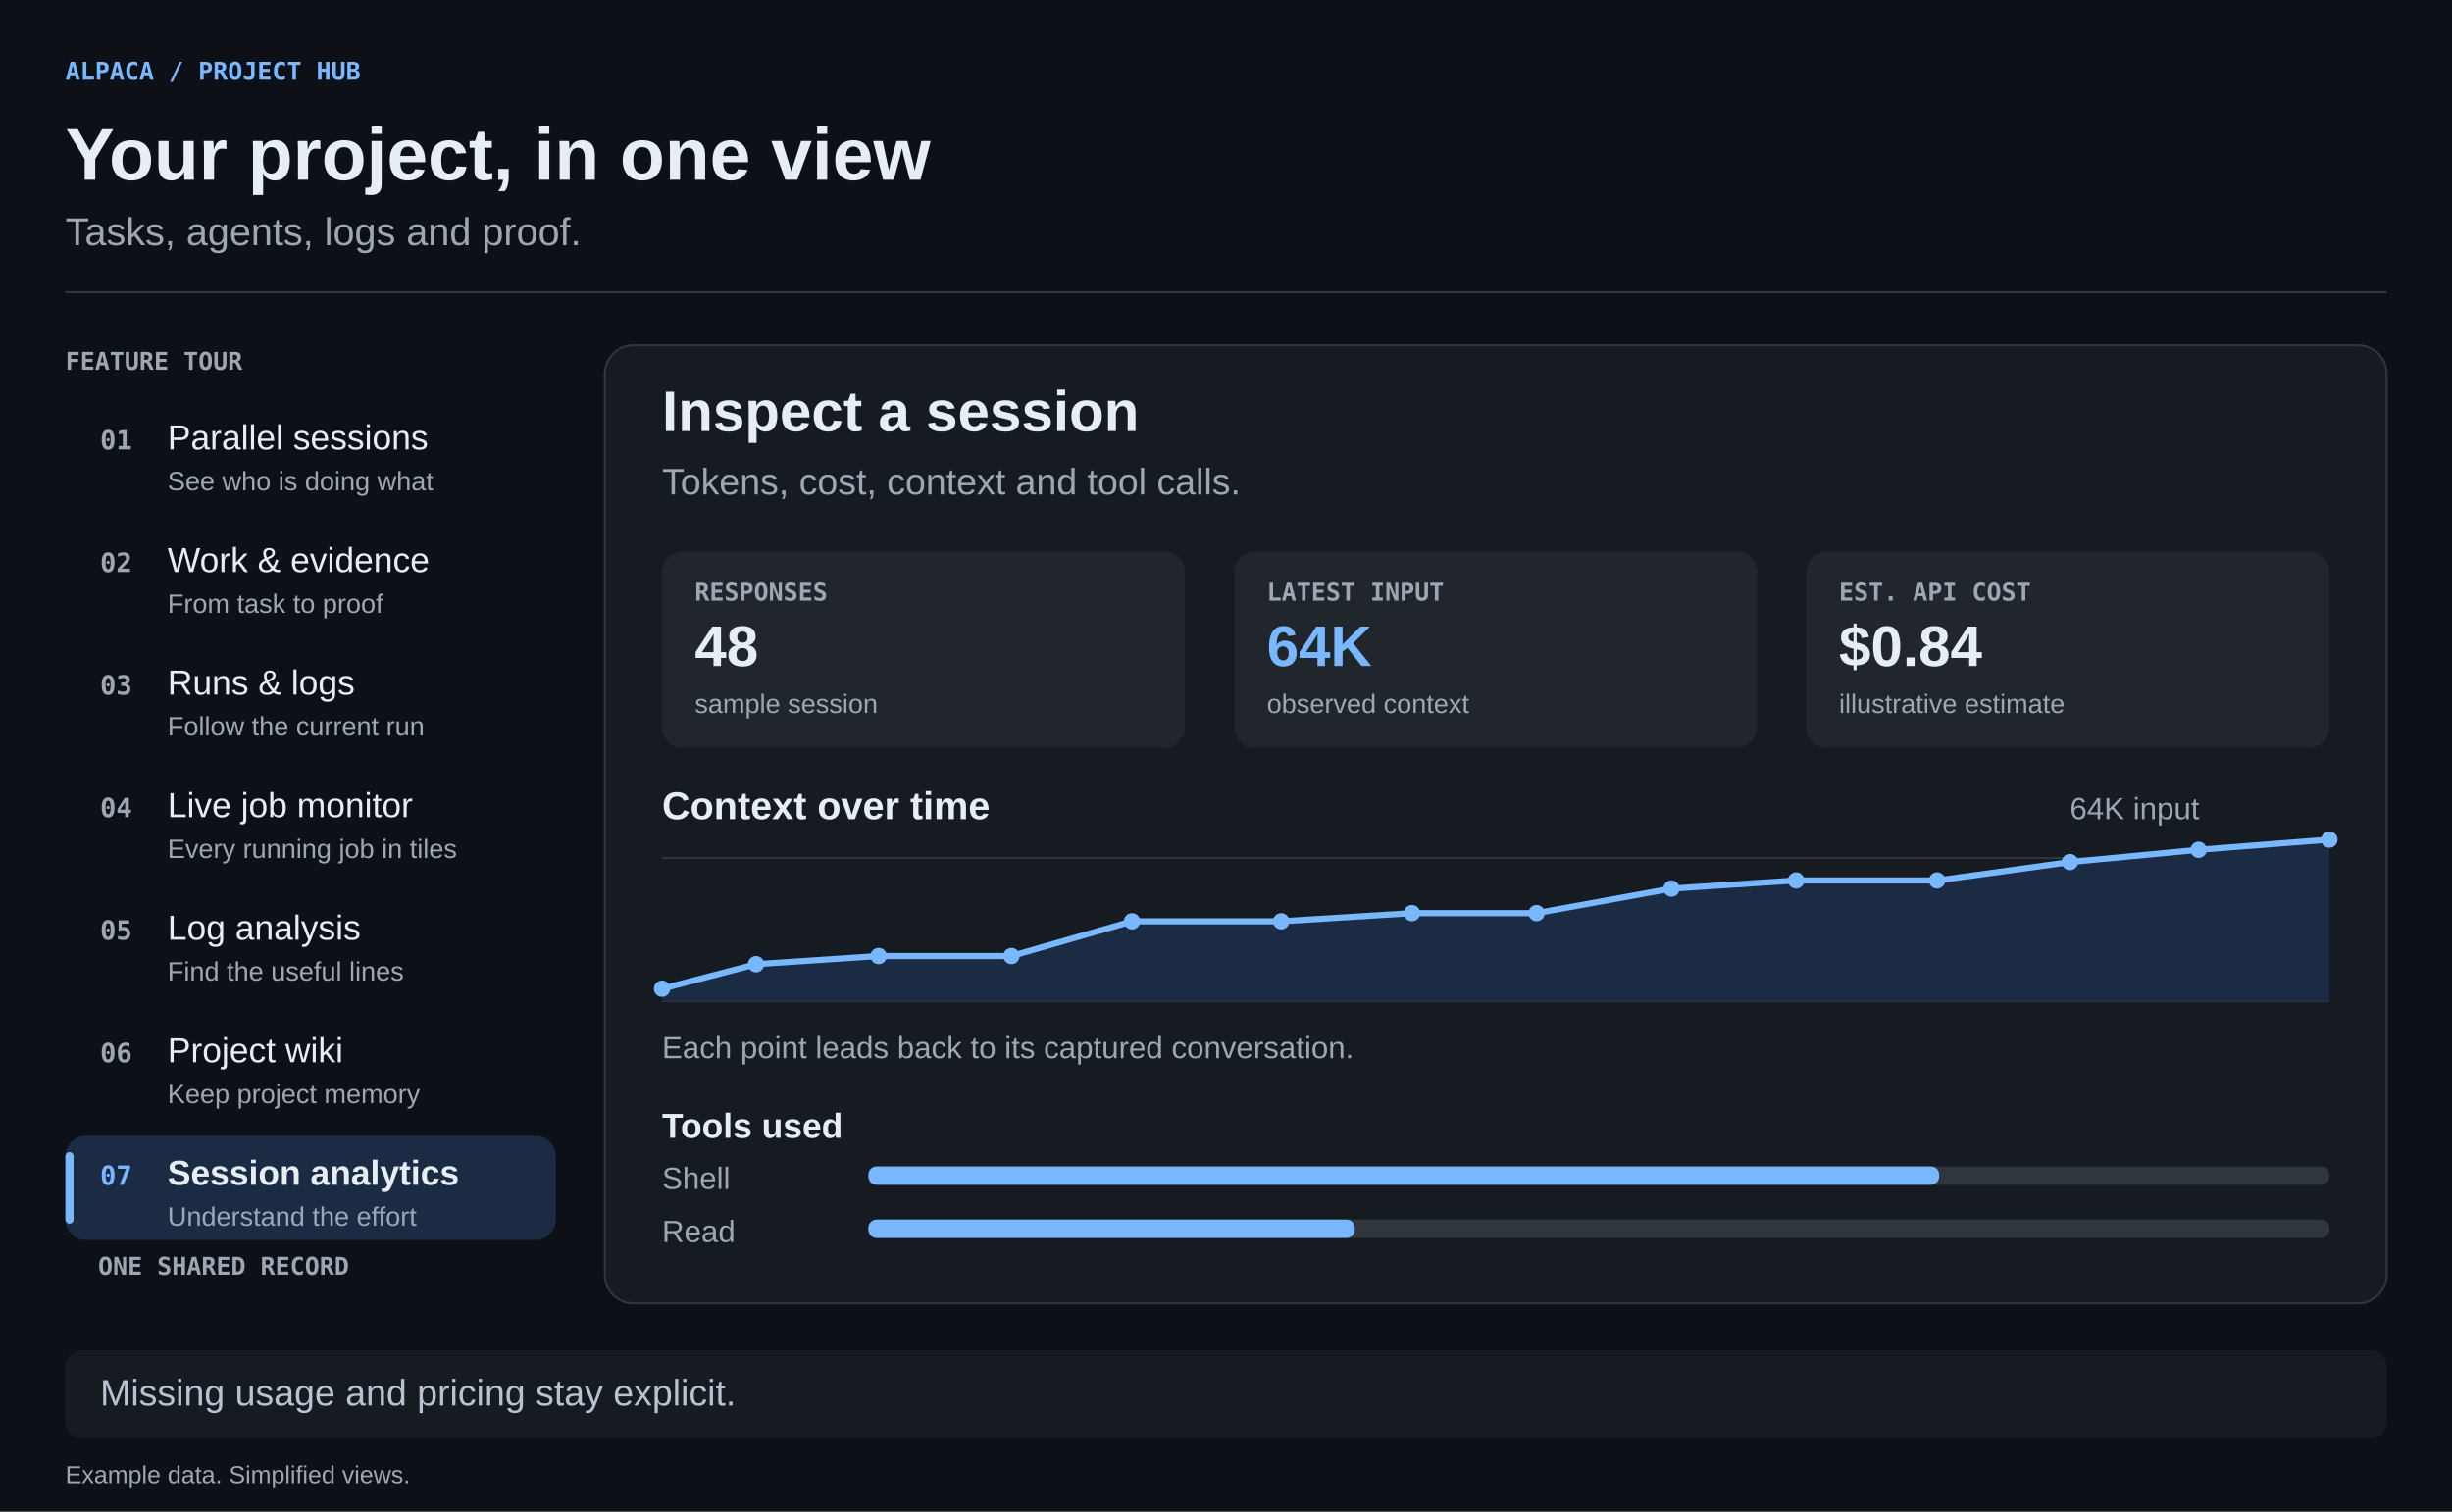
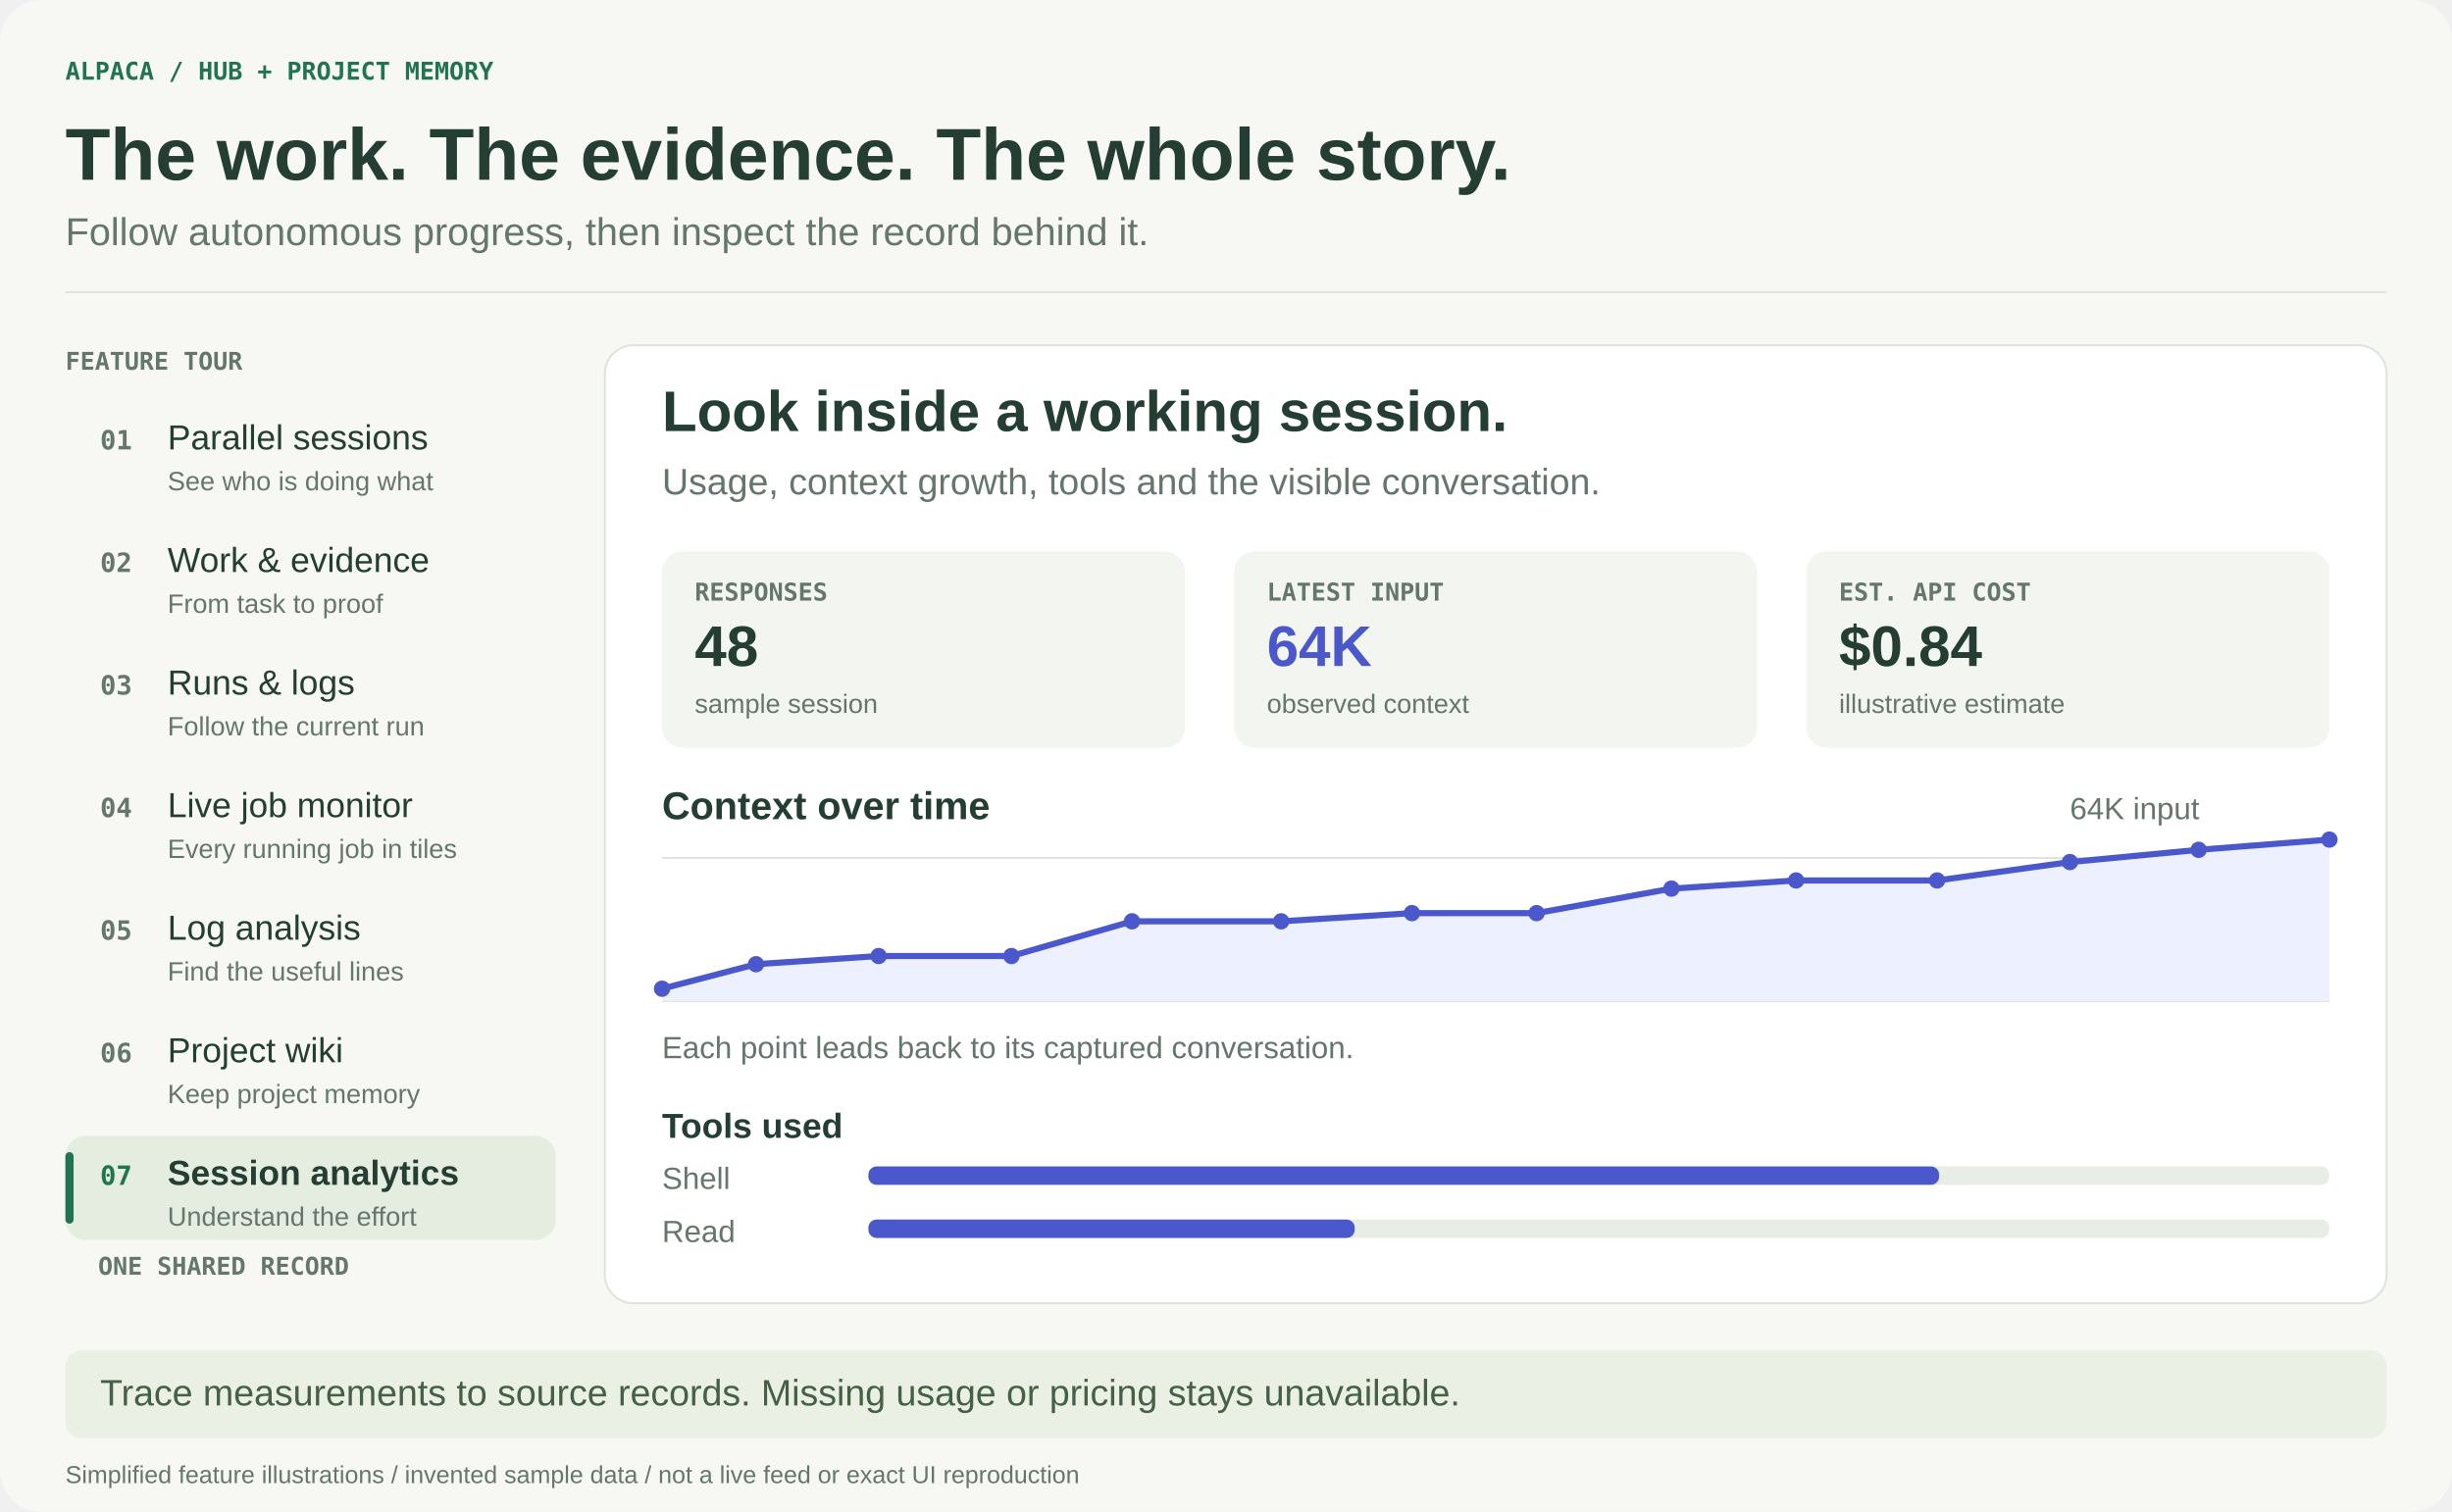
<svg xmlns="http://www.w3.org/2000/svg" width="1200" height="740" viewBox="0 0 1200 740" role="img" aria-labelledby="title desc">
-   <rect x="0" y="0" width="1200" height="740" rx="0" fill="#0d1117" />
-   <text x="32" y="39" font-family="DejaVu Sans Mono, monospace" font-size="12" font-weight="700" fill="#79b8ff">ALPACA / PROJECT HUB</text>
-   <text x="32" y="88" font-family="Arial, Helvetica, sans-serif" font-size="36" font-weight="700" fill="#e6edf3">Your project, in one view</text>
-   <text x="32" y="120" font-family="Arial, Helvetica, sans-serif" font-size="19" font-weight="400" fill="#9da7b3">Tasks, agents, logs and proof.</text>
-   <path d="M32 143L1168 143" stroke="#30363d" fill="none" />
-   <text x="32" y="181" font-family="DejaVu Sans Mono, monospace" font-size="12" font-weight="700" fill="#9da7b3">FEATURE TOUR</text>
-   <text x="49" y="220.0" font-family="DejaVu Sans Mono, monospace" font-size="13" font-weight="700" fill="#9da7b3">01</text>
-   <text x="82" y="220.0" font-family="Arial, Helvetica, sans-serif" font-size="17" font-weight="400" fill="#e6edf3">Parallel sessions</text>
-   <text x="82" y="240.0" font-family="Arial, Helvetica, sans-serif" font-size="13" font-weight="400" fill="#9da7b3">See who is doing what</text>
-   <text x="49" y="280.0" font-family="DejaVu Sans Mono, monospace" font-size="13" font-weight="700" fill="#9da7b3">02</text>
-   <text x="82" y="280.0" font-family="Arial, Helvetica, sans-serif" font-size="17" font-weight="400" fill="#e6edf3">Work &amp; evidence</text>
-   <text x="82" y="300.0" font-family="Arial, Helvetica, sans-serif" font-size="13" font-weight="400" fill="#9da7b3">From task to proof</text>
-   <text x="49" y="340.0" font-family="DejaVu Sans Mono, monospace" font-size="13" font-weight="700" fill="#9da7b3">03</text>
-   <text x="82" y="340.0" font-family="Arial, Helvetica, sans-serif" font-size="17" font-weight="400" fill="#e6edf3">Runs &amp; logs</text>
-   <text x="82" y="360.0" font-family="Arial, Helvetica, sans-serif" font-size="13" font-weight="400" fill="#9da7b3">Follow the current run</text>
-   <text x="49" y="400.0" font-family="DejaVu Sans Mono, monospace" font-size="13" font-weight="700" fill="#9da7b3">04</text>
-   <text x="82" y="400.0" font-family="Arial, Helvetica, sans-serif" font-size="17" font-weight="400" fill="#e6edf3">Live job monitor</text>
-   <text x="82" y="420.0" font-family="Arial, Helvetica, sans-serif" font-size="13" font-weight="400" fill="#9da7b3">Every running job in tiles</text>
-   <text x="49" y="460.0" font-family="DejaVu Sans Mono, monospace" font-size="13" font-weight="700" fill="#9da7b3">05</text>
-   <text x="82" y="460.0" font-family="Arial, Helvetica, sans-serif" font-size="17" font-weight="400" fill="#e6edf3">Log analysis</text>
-   <text x="82" y="480.0" font-family="Arial, Helvetica, sans-serif" font-size="13" font-weight="400" fill="#9da7b3">Find the useful lines</text>
-   <text x="49" y="520.0" font-family="DejaVu Sans Mono, monospace" font-size="13" font-weight="700" fill="#9da7b3">06</text>
-   <text x="82" y="520.0" font-family="Arial, Helvetica, sans-serif" font-size="17" font-weight="400" fill="#e6edf3">Project wiki</text>
-   <text x="82" y="540.0" font-family="Arial, Helvetica, sans-serif" font-size="13" font-weight="400" fill="#9da7b3">Keep project memory</text>
-   <rect x="32" y="556.0" width="240" height="51.0" rx="10" fill="#1b2b44" />
-   <rect x="32" y="564.0" width="4" height="35.0" rx="2" fill="#79b8ff" />
-   <text x="49" y="580.0" font-family="DejaVu Sans Mono, monospace" font-size="13" font-weight="700" fill="#79b8ff">07</text>
-   <text x="82" y="580.0" font-family="Arial, Helvetica, sans-serif" font-size="17" font-weight="700" fill="#e6edf3">Session analytics</text>
-   <text x="82" y="600.0" font-family="Arial, Helvetica, sans-serif" font-size="13" font-weight="400" fill="#9da7b3">Understand the effort</text>
-   <text x="48" y="624" font-family="DejaVu Sans Mono, monospace" font-size="12" font-weight="700" fill="#9da7b3">ONE SHARED RECORD</text>
-   <rect x="296" y="169" width="872" height="469" rx="14" fill="#161b22" stroke="#30363d" />
-   <text x="324" y="211" font-family="Arial, Helvetica, sans-serif" font-size="28" font-weight="700" fill="#e6edf3">Inspect a session</text>
-   <text x="324" y="242" font-family="Arial, Helvetica, sans-serif" font-size="18" font-weight="400" fill="#9da7b3">Tokens, cost, context and tool calls.</text>
-   <rect x="324" y="270" width="256" height="96" rx="10" fill="#21262d" />
-   <text x="340" y="294" font-family="DejaVu Sans Mono, monospace" font-size="12" font-weight="700" fill="#9da7b3">RESPONSES</text>
-   <text x="340" y="326" font-family="Arial, Helvetica, sans-serif" font-size="28" font-weight="600" fill="#e6edf3">48</text>
-   <text x="340" y="349" font-family="Arial, Helvetica, sans-serif" font-size="13" font-weight="400" fill="#9da7b3">sample session</text>
-   <rect x="604" y="270" width="256" height="96" rx="10" fill="#21262d" />
-   <text x="620" y="294" font-family="DejaVu Sans Mono, monospace" font-size="12" font-weight="700" fill="#9da7b3">LATEST INPUT</text>
-   <text x="620" y="326" font-family="Arial, Helvetica, sans-serif" font-size="28" font-weight="600" fill="#79b8ff">64K</text>
-   <text x="620" y="349" font-family="Arial, Helvetica, sans-serif" font-size="13" font-weight="400" fill="#9da7b3">observed context</text>
-   <rect x="884" y="270" width="256" height="96" rx="10" fill="#21262d" />
-   <text x="900" y="294" font-family="DejaVu Sans Mono, monospace" font-size="12" font-weight="700" fill="#9da7b3">EST. API COST</text>
-   <text x="900" y="326" font-family="Arial, Helvetica, sans-serif" font-size="28" font-weight="600" fill="#e6edf3">$0.84</text>
-   <text x="900" y="349" font-family="Arial, Helvetica, sans-serif" font-size="13" font-weight="400" fill="#9da7b3">illustrative estimate</text>
-   <text x="324" y="401" font-family="Arial, Helvetica, sans-serif" font-size="19" font-weight="600" fill="#e6edf3">Context over time</text>
-   <text x="1013" y="401" font-family="Arial, Helvetica, sans-serif" font-size="15" font-weight="400" fill="#9da7b3">64K input</text>
-   <path d="M324 490L1140 490" stroke="#30363d" fill="none" />
-   <path d="M324 420L1140 420" stroke="#30363d" fill="none" />
-   <polygon points="324,490 324,484 370,472 430,468 495,468 554,451 627,451 691,447 752,447 818,435 879,431 948,431 1013,422 1076,416 1140,411 1140,490" fill="#1b2b44" />
-   <polyline points="324,484 370,472 430,468 495,468 554,451 627,451 691,447 752,447 818,435 879,431 948,431 1013,422 1076,416 1140,411" fill="none" stroke="#79b8ff" stroke-width="3" />
-   <circle cx="324" cy="484" r="4" fill="#79b8ff" />
-   <circle cx="370" cy="472" r="4" fill="#79b8ff" />
-   <circle cx="430" cy="468" r="4" fill="#79b8ff" />
-   <circle cx="495" cy="468" r="4" fill="#79b8ff" />
-   <circle cx="554" cy="451" r="4" fill="#79b8ff" />
-   <circle cx="627" cy="451" r="4" fill="#79b8ff" />
-   <circle cx="691" cy="447" r="4" fill="#79b8ff" />
-   <circle cx="752" cy="447" r="4" fill="#79b8ff" />
-   <circle cx="818" cy="435" r="4" fill="#79b8ff" />
-   <circle cx="879" cy="431" r="4" fill="#79b8ff" />
-   <circle cx="948" cy="431" r="4" fill="#79b8ff" />
-   <circle cx="1013" cy="422" r="4" fill="#79b8ff" />
-   <circle cx="1076" cy="416" r="4" fill="#79b8ff" />
-   <circle cx="1140" cy="411" r="4" fill="#79b8ff" />
-   <text x="324" y="518" font-family="Arial, Helvetica, sans-serif" font-size="15" font-weight="400" fill="#9da7b3">Each point leads back to its captured conversation.</text>
-   <text x="324" y="557" font-family="Arial, Helvetica, sans-serif" font-size="17" font-weight="600" fill="#e6edf3">Tools used</text>
-   <text x="324" y="582" font-family="Arial, Helvetica, sans-serif" font-size="15" font-weight="400" fill="#9da7b3">Shell</text>
-   <rect x="425" y="571" width="715" height="9" rx="4" fill="#30363d" />
-   <rect x="425" y="571" width="524" height="9" rx="4" fill="#79b8ff" />
-   <text x="324" y="608" font-family="Arial, Helvetica, sans-serif" font-size="15" font-weight="400" fill="#9da7b3">Read</text>
-   <rect x="425" y="597" width="715" height="9" rx="4" fill="#30363d" />
-   <rect x="425" y="597" width="238" height="9" rx="4" fill="#79b8ff" />
-   <rect x="32" y="661" width="1136" height="43" rx="8" fill="#161b22" />
-   <text x="49" y="688" font-family="Arial, Helvetica, sans-serif" font-size="18" font-weight="400" fill="#b7c3d0">Missing usage and pricing stay explicit.</text>
-   <text x="32" y="726" font-family="Arial, Helvetica, sans-serif" font-size="12" font-weight="400" fill="#9da7b3">Example data. Simplified views.</text>
+   <rect x="0" y="0" width="1200" height="740" rx="20" fill="#f7f8f3" />
+   <text x="32" y="39" font-family="DejaVu Sans Mono, monospace" font-size="12" font-weight="700" fill="#217451">ALPACA / HUB + PROJECT MEMORY</text>
+   <text x="32" y="88" font-family="Arial, Helvetica, sans-serif" font-size="36" font-weight="700" fill="#243e33">The work. The evidence. The whole story.</text>
+   <text x="32" y="120" font-family="Arial, Helvetica, sans-serif" font-size="19" font-weight="400" fill="#65766d">Follow autonomous progress, then inspect the record behind it.</text>
+   <path d="M32 143L1168 143" stroke="#dce4dc" fill="none" />
+   <text x="32" y="181" font-family="DejaVu Sans Mono, monospace" font-size="12" font-weight="700" fill="#65766d">FEATURE TOUR</text>
+   <text x="49" y="220.0" font-family="DejaVu Sans Mono, monospace" font-size="13" font-weight="700" fill="#65766d">01</text>
+   <text x="82" y="220.0" font-family="Arial, Helvetica, sans-serif" font-size="17" font-weight="400" fill="#243e33">Parallel sessions</text>
+   <text x="82" y="240.0" font-family="Arial, Helvetica, sans-serif" font-size="13" font-weight="400" fill="#65766d">See who is doing what</text>
+   <text x="49" y="280.0" font-family="DejaVu Sans Mono, monospace" font-size="13" font-weight="700" fill="#65766d">02</text>
+   <text x="82" y="280.0" font-family="Arial, Helvetica, sans-serif" font-size="17" font-weight="400" fill="#243e33">Work &amp; evidence</text>
+   <text x="82" y="300.0" font-family="Arial, Helvetica, sans-serif" font-size="13" font-weight="400" fill="#65766d">From task to proof</text>
+   <text x="49" y="340.0" font-family="DejaVu Sans Mono, monospace" font-size="13" font-weight="700" fill="#65766d">03</text>
+   <text x="82" y="340.0" font-family="Arial, Helvetica, sans-serif" font-size="17" font-weight="400" fill="#243e33">Runs &amp; logs</text>
+   <text x="82" y="360.0" font-family="Arial, Helvetica, sans-serif" font-size="13" font-weight="400" fill="#65766d">Follow the current run</text>
+   <text x="49" y="400.0" font-family="DejaVu Sans Mono, monospace" font-size="13" font-weight="700" fill="#65766d">04</text>
+   <text x="82" y="400.0" font-family="Arial, Helvetica, sans-serif" font-size="17" font-weight="400" fill="#243e33">Live job monitor</text>
+   <text x="82" y="420.0" font-family="Arial, Helvetica, sans-serif" font-size="13" font-weight="400" fill="#65766d">Every running job in tiles</text>
+   <text x="49" y="460.0" font-family="DejaVu Sans Mono, monospace" font-size="13" font-weight="700" fill="#65766d">05</text>
+   <text x="82" y="460.0" font-family="Arial, Helvetica, sans-serif" font-size="17" font-weight="400" fill="#243e33">Log analysis</text>
+   <text x="82" y="480.0" font-family="Arial, Helvetica, sans-serif" font-size="13" font-weight="400" fill="#65766d">Find the useful lines</text>
+   <text x="49" y="520.0" font-family="DejaVu Sans Mono, monospace" font-size="13" font-weight="700" fill="#65766d">06</text>
+   <text x="82" y="520.0" font-family="Arial, Helvetica, sans-serif" font-size="17" font-weight="400" fill="#243e33">Project wiki</text>
+   <text x="82" y="540.0" font-family="Arial, Helvetica, sans-serif" font-size="13" font-weight="400" fill="#65766d">Keep project memory</text>
+   <rect x="32" y="556.0" width="240" height="51.0" rx="10" fill="#e5ede0" />
+   <rect x="32" y="564.0" width="4" height="35.0" rx="2" fill="#217451" />
+   <text x="49" y="580.0" font-family="DejaVu Sans Mono, monospace" font-size="13" font-weight="700" fill="#217451">07</text>
+   <text x="82" y="580.0" font-family="Arial, Helvetica, sans-serif" font-size="17" font-weight="700" fill="#243e33">Session analytics</text>
+   <text x="82" y="600.0" font-family="Arial, Helvetica, sans-serif" font-size="13" font-weight="400" fill="#65766d">Understand the effort</text>
+   <text x="48" y="624" font-family="DejaVu Sans Mono, monospace" font-size="12" font-weight="700" fill="#65766d">ONE SHARED RECORD</text>
+   <rect x="296" y="169" width="872" height="469" rx="14" fill="#ffffff" stroke="#dce4dc" />
+   <text x="324" y="211" font-family="Arial, Helvetica, sans-serif" font-size="28" font-weight="700" fill="#243e33">Look inside a working session.</text>
+   <text x="324" y="242" font-family="Arial, Helvetica, sans-serif" font-size="18" font-weight="400" fill="#65766d">Usage, context growth, tools and the visible conversation.</text>
+   <rect x="324" y="270" width="256" height="96" rx="10" fill="#f3f5f0" />
+   <text x="340" y="294" font-family="DejaVu Sans Mono, monospace" font-size="12" font-weight="700" fill="#65766d">RESPONSES</text>
+   <text x="340" y="326" font-family="Arial, Helvetica, sans-serif" font-size="28" font-weight="600" fill="#243e33">48</text>
+   <text x="340" y="349" font-family="Arial, Helvetica, sans-serif" font-size="13" font-weight="400" fill="#65766d">sample session</text>
+   <rect x="604" y="270" width="256" height="96" rx="10" fill="#f3f5f0" />
+   <text x="620" y="294" font-family="DejaVu Sans Mono, monospace" font-size="12" font-weight="700" fill="#65766d">LATEST INPUT</text>
+   <text x="620" y="326" font-family="Arial, Helvetica, sans-serif" font-size="28" font-weight="600" fill="#4b58cc">64K</text>
+   <text x="620" y="349" font-family="Arial, Helvetica, sans-serif" font-size="13" font-weight="400" fill="#65766d">observed context</text>
+   <rect x="884" y="270" width="256" height="96" rx="10" fill="#f3f5f0" />
+   <text x="900" y="294" font-family="DejaVu Sans Mono, monospace" font-size="12" font-weight="700" fill="#65766d">EST. API COST</text>
+   <text x="900" y="326" font-family="Arial, Helvetica, sans-serif" font-size="28" font-weight="600" fill="#243e33">$0.84</text>
+   <text x="900" y="349" font-family="Arial, Helvetica, sans-serif" font-size="13" font-weight="400" fill="#65766d">illustrative estimate</text>
+   <text x="324" y="401" font-family="Arial, Helvetica, sans-serif" font-size="19" font-weight="600" fill="#243e33">Context over time</text>
+   <text x="1013" y="401" font-family="Arial, Helvetica, sans-serif" font-size="15" font-weight="400" fill="#65766d">64K input</text>
+   <path d="M324 490L1140 490" stroke="#dce4dc" fill="none" />
+   <path d="M324 420L1140 420" stroke="#dce4dc" fill="none" />
+   <polygon points="324,490 324,484 370,472 430,468 495,468 554,451 627,451 691,447 752,447 818,435 879,431 948,431 1013,422 1076,416 1140,411 1140,490" fill="#edf0ff" />
+   <polyline points="324,484 370,472 430,468 495,468 554,451 627,451 691,447 752,447 818,435 879,431 948,431 1013,422 1076,416 1140,411" fill="none" stroke="#4b58cc" stroke-width="3" />
+   <circle cx="324" cy="484" r="4" fill="#4b58cc" />
+   <circle cx="370" cy="472" r="4" fill="#4b58cc" />
+   <circle cx="430" cy="468" r="4" fill="#4b58cc" />
+   <circle cx="495" cy="468" r="4" fill="#4b58cc" />
+   <circle cx="554" cy="451" r="4" fill="#4b58cc" />
+   <circle cx="627" cy="451" r="4" fill="#4b58cc" />
+   <circle cx="691" cy="447" r="4" fill="#4b58cc" />
+   <circle cx="752" cy="447" r="4" fill="#4b58cc" />
+   <circle cx="818" cy="435" r="4" fill="#4b58cc" />
+   <circle cx="879" cy="431" r="4" fill="#4b58cc" />
+   <circle cx="948" cy="431" r="4" fill="#4b58cc" />
+   <circle cx="1013" cy="422" r="4" fill="#4b58cc" />
+   <circle cx="1076" cy="416" r="4" fill="#4b58cc" />
+   <circle cx="1140" cy="411" r="4" fill="#4b58cc" />
+   <text x="324" y="518" font-family="Arial, Helvetica, sans-serif" font-size="15" font-weight="400" fill="#65766d">Each point leads back to its captured conversation.</text>
+   <text x="324" y="557" font-family="Arial, Helvetica, sans-serif" font-size="17" font-weight="600" fill="#243e33">Tools used</text>
+   <text x="324" y="582" font-family="Arial, Helvetica, sans-serif" font-size="15" font-weight="400" fill="#65766d">Shell</text>
+   <rect x="425" y="571" width="715" height="9" rx="4" fill="#e8ede5" />
+   <rect x="425" y="571" width="524" height="9" rx="4" fill="#4b58cc" />
+   <text x="324" y="608" font-family="Arial, Helvetica, sans-serif" font-size="15" font-weight="400" fill="#65766d">Read</text>
+   <rect x="425" y="597" width="715" height="9" rx="4" fill="#e8ede5" />
+   <rect x="425" y="597" width="238" height="9" rx="4" fill="#4b58cc" />
+   <rect x="32" y="661" width="1136" height="43" rx="8" fill="#eaf0e4" />
+   <text x="49" y="688" font-family="Arial, Helvetica, sans-serif" font-size="18" font-weight="400" fill="#456047">Trace measurements to source records. Missing usage or pricing stays unavailable.</text>
+   <text x="32" y="726" font-family="Arial, Helvetica, sans-serif" font-size="12" font-weight="400" fill="#65766d">Simplified feature illustrations / invented sample data / not a live feed or exact UI reproduction</text>
</svg>
